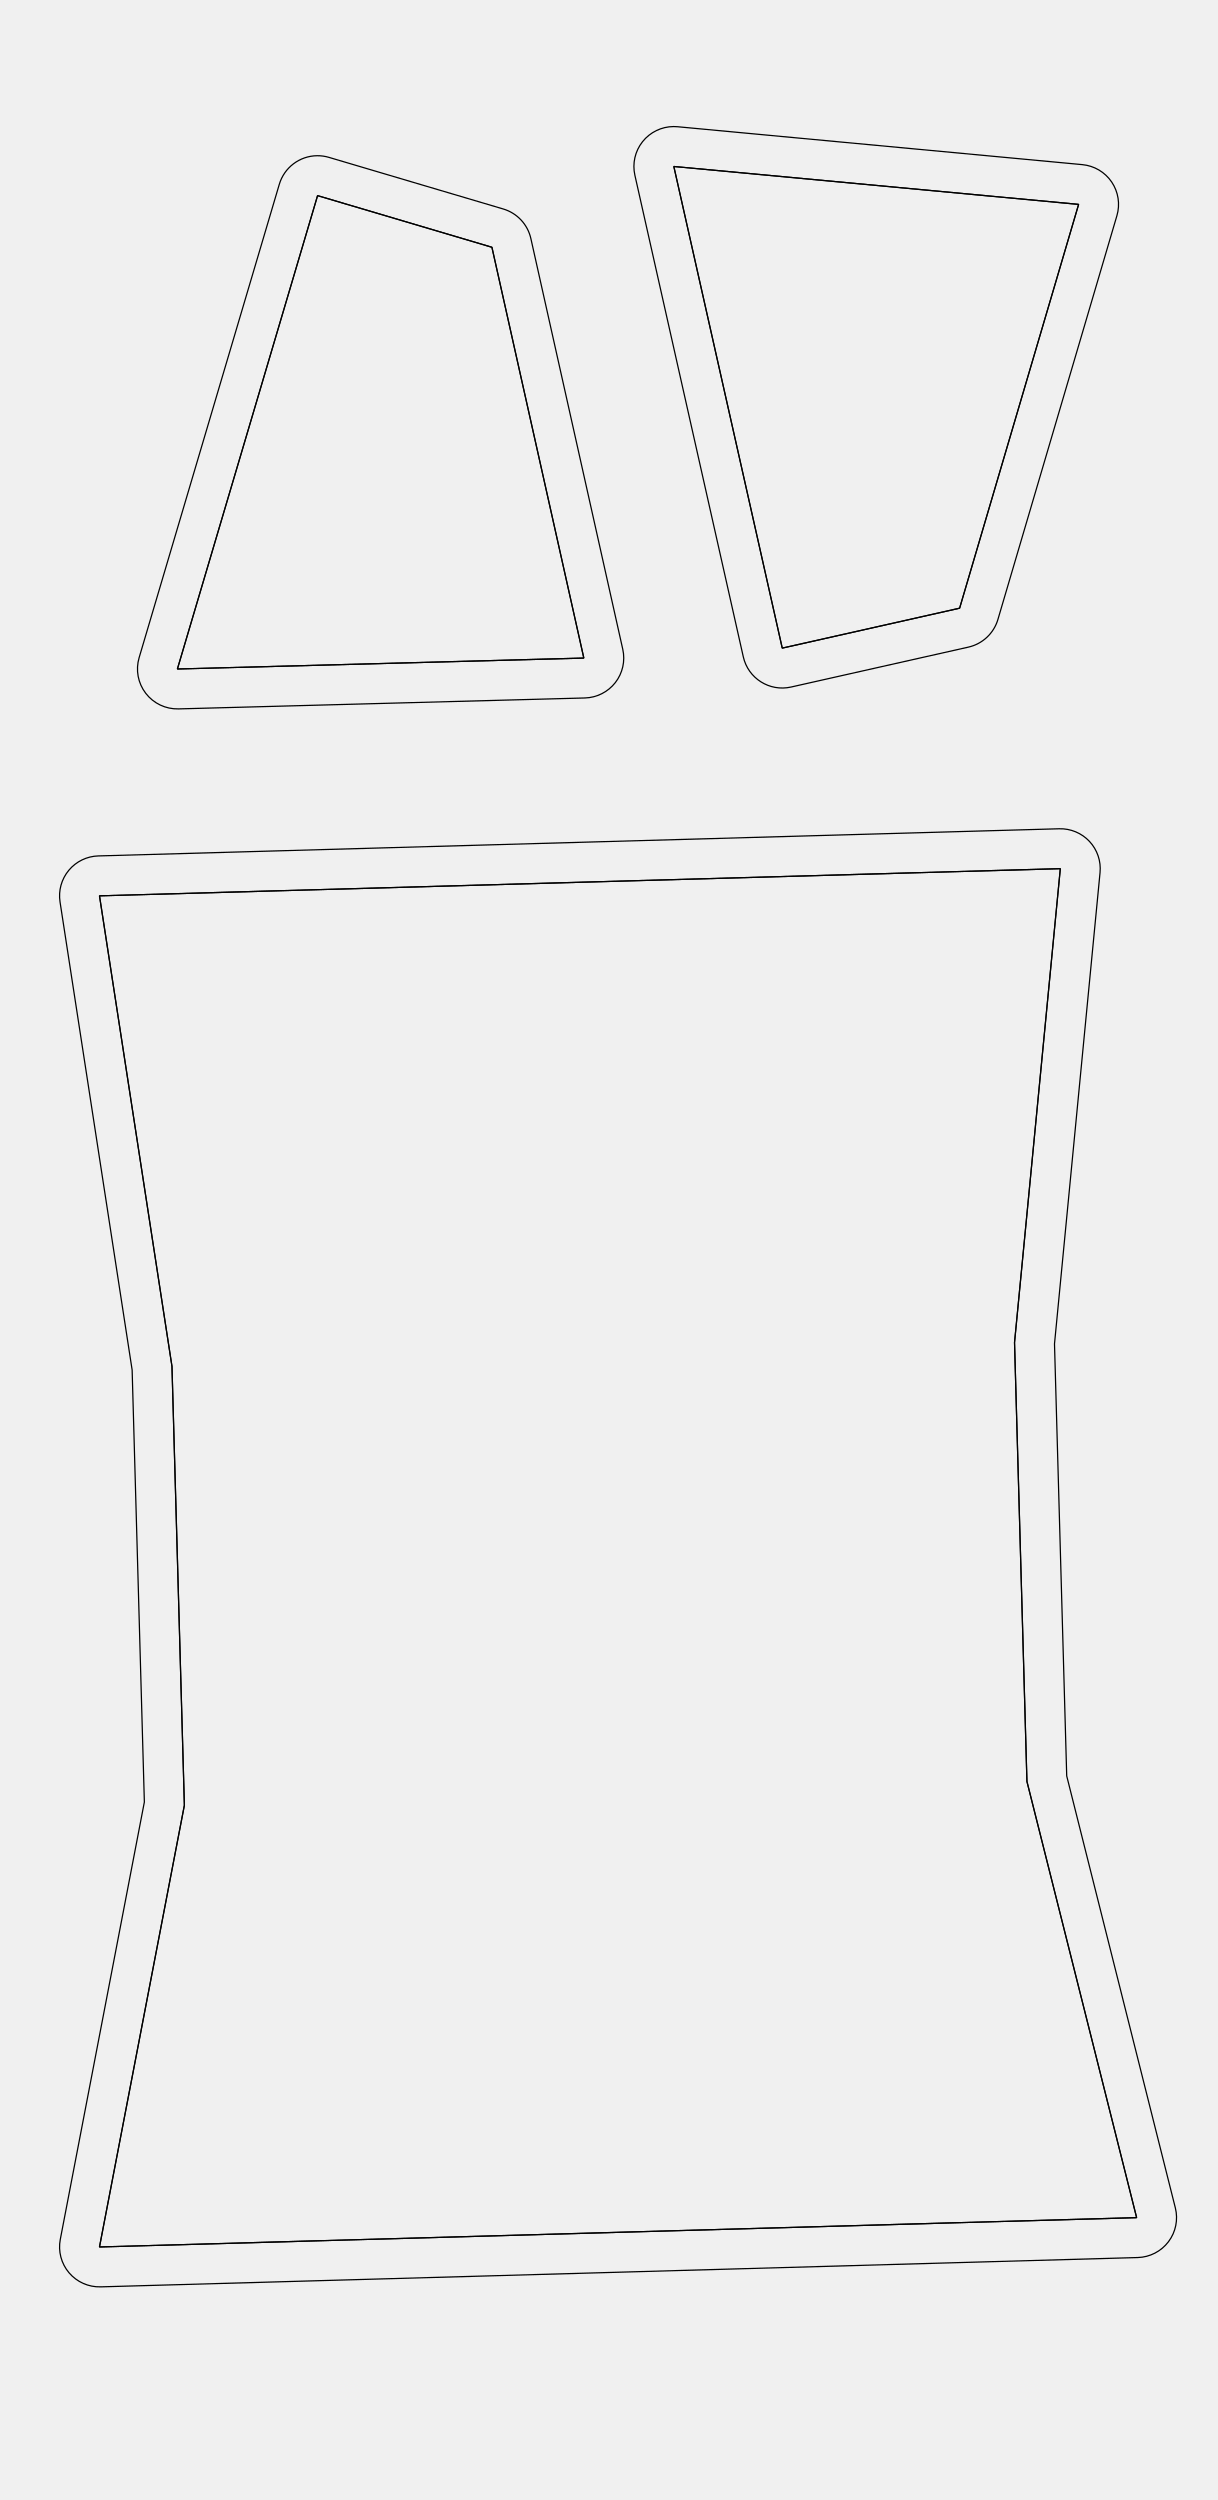
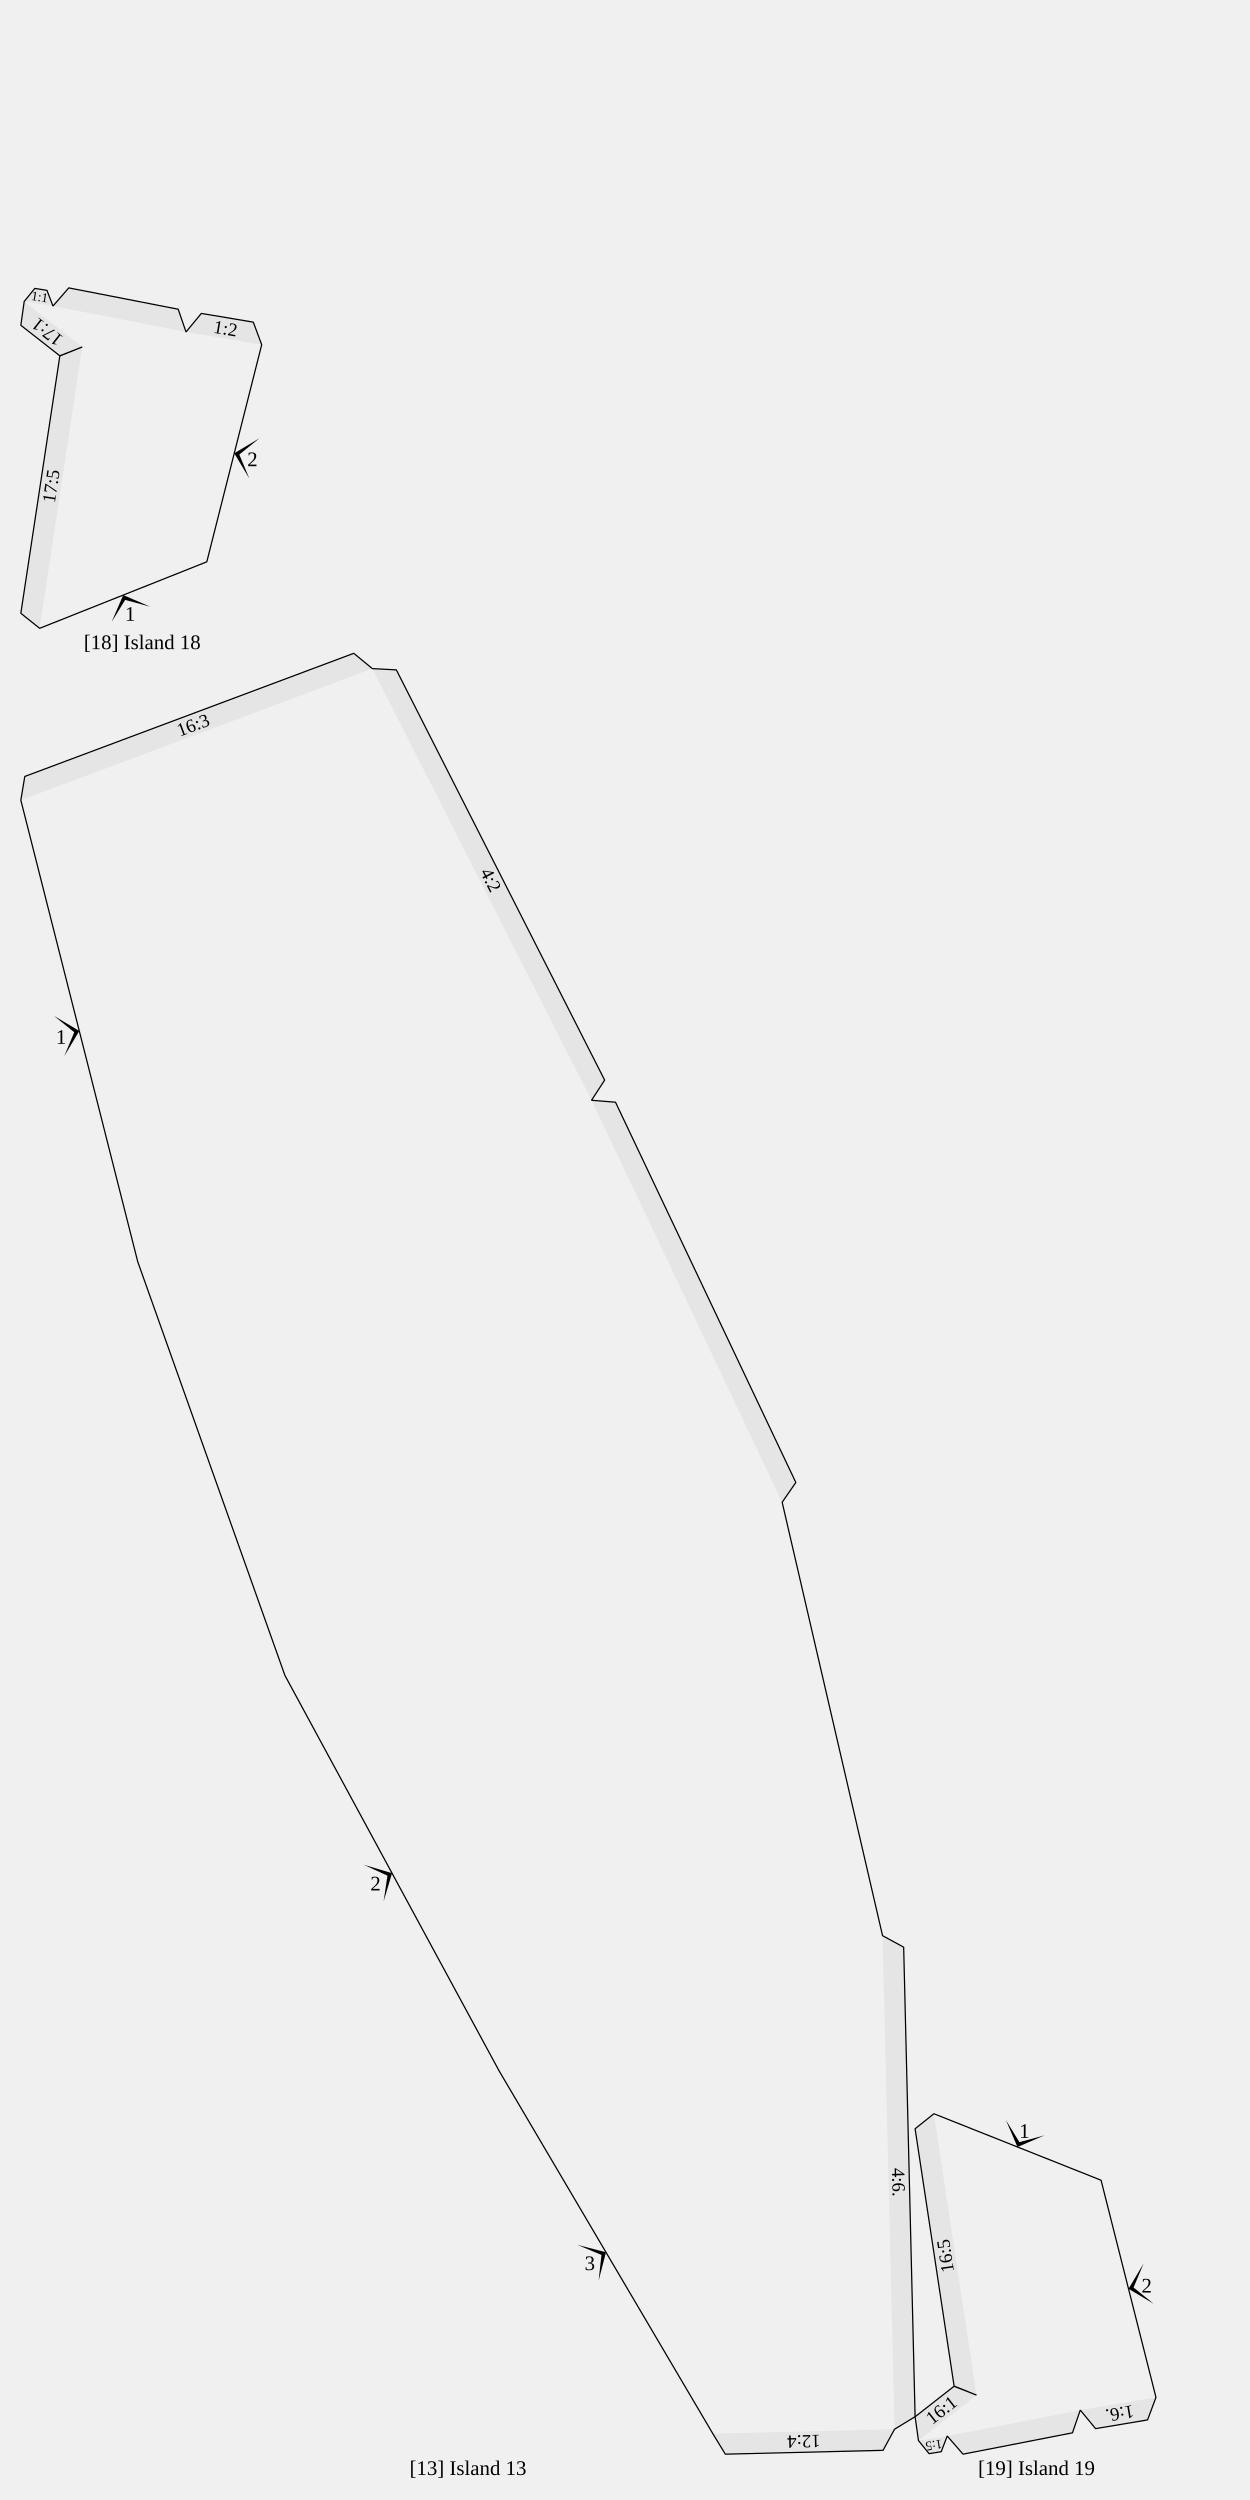
- <svg xmlns="http://www.w3.org/2000/svg" xmlns:xlink="http://www.w3.org/1999/xlink" version="1.1" width="292.10mm" height="600.00mm" viewBox="0 0 292.10 600.00" id="svg5200">
-   <defs id="defs5204" />
-   <style type="text/css" id="style5180">
+ <svg xmlns="http://www.w3.org/2000/svg" version="1.1" width="300.00mm" height="600.00mm" viewBox="0 0 300.00 600.00">
+   <style type="text/css">
    path {
        fill: none;
        stroke-linecap: butt;
        stroke-linejoin: bevel;
        stroke-dasharray: none;
    }
    path.outer {
        stroke: #000000;
        stroke-dasharray: none;
        stroke-dashoffset: 0;
        stroke-width: 0.3;
        stroke-opacity: 1.0;
    }
    path.convex {
        stroke: #000000;
        stroke-dasharray: 0.50,1.00;
        stroke-dashoffset:0;
        stroke-width:0.2;
        stroke-opacity: 1.0
    }
    path.concave {
        stroke: #000000;
        stroke-dasharray: 1.00,0.50,0.20,0.50;
        stroke-dashoffset: 0;
        stroke-width: 0.2;
        stroke-opacity: 1.0
    }
    path.freestyle {
        stroke: #000000;
        stroke-dasharray: none;
        stroke-dashoffset: 0;
        stroke-width: 0.2;
        stroke-opacity: 1.0
    }
    path.outer_background {
        stroke: #ffffff;
        stroke-opacity: 1.0;
        stroke-width: 0.5
    }
    path.inner_background {
        stroke: #ffffff;
        stroke-opacity: 1.0;
        stroke-width: 0.2
    }
    path.sticker {
        fill: #e5e5e5;
        stroke: none;
        fill-opacity: 1.0;
    }
    path.arrow {
        fill: #000000;
    }
    text {
        font-style: normal;
        fill: #000000;
        fill-opacity: 1.0;
        stroke: none;
    }
    text, tspan {
        text-anchor:middle;
    }
    </style>
-   <g id="g5184" transform="rotate(-12.68669,227.149,107.8521)" />
-   <g id="g5188" transform="rotate(16.49562,467.9341,-255.5251)" />
-   <g id="g5196" transform="translate(18.87616,-55.7296)">
-     <path xlink:href="#path5194" style="fill:none;stroke:#000000;stroke-width:0.3;stroke-linecap:butt;stroke-linejoin:bevel;stroke-dasharray:none;stroke-dashoffset:0;stroke-opacity:1" id="path5391" d="m 142.842,95.686 26.021,115.59 42.57,-9.582 28.561,-96.912 z M 57.342,102.682 23.699,216.289 121.242,213.666 99.182,115.072 Z m 178.258,161.529 -39.457,1.115 -75.842,2.143 -75.842,2.145 L 5,270.729 22.396,383.654 25.375,488.998 5,595 l 48.617,-1.375 75.842,-2.143 75.842,-2.145 48.615,-1.373 -26.328,-104.684 -2.979,-105.342 z" />
-     <path xlink:href="#path5194" style="fill:none;stroke:#000000;stroke-width:0.3;stroke-linecap:butt;stroke-linejoin:bevel;stroke-dasharray:none;stroke-dashoffset:0;stroke-opacity:1" id="path5393" d="m 142.777,86.105 a 9.581,9.581 0 0 0 -9.281,11.684 l 26.021,115.59 a 9.581,9.581 0 0 0 11.449,7.242 l 42.57,-9.582 a 9.581,9.581 0 0 0 7.086,-6.637 l 28.561,-96.912 a 9.581,9.581 0 0 0 -8.297,-12.248 l -97.152,-9.096 a 9.581,9.581 0 0 0 -0.957,-0.041 z M 57.227,93.102 A 9.581,9.581 0 0 0 48.156,99.961 L 14.514,213.568 a 9.581,9.581 0 0 0 9.443,12.297 L 121.5,223.242 a 9.581,9.581 0 0 0 9.092,-11.668 l -22.061,-98.594 a 9.581,9.581 0 0 0 -6.629,-7.094 L 60.062,93.496 A 9.581,9.581 0 0 0 57.227,93.102 Z M 235.328,254.635 195.871,255.75 120.029,257.893 44.188,260.037 4.729,261.152 A 9.581,9.581 0 0 0 -4.469,272.188 L 12.836,384.521 15.77,488.221 -4.408,593.191 a 9.581,9.581 0 0 0 9.68,11.385 l 48.617,-1.375 75.842,-2.143 75.842,-2.145 48.613,-1.373 a 9.581,9.581 0 0 0 9.021,-11.912 L 237.135,481.961 234.203,378.266 245.135,265.133 a 9.581,9.581 0 0 0 -9.807,-10.498 z" />
-     <path id="path5194" style="fill:none;stroke:#000000;stroke-width:0.3;stroke-linecap:butt;stroke-linejoin:bevel;stroke-dasharray:none;stroke-dashoffset:0;stroke-opacity:1" d="m 44.459,269.613 75.842,-2.144 75.842,-2.144 39.459,-1.115 -10.991,113.729 2.977,105.343 26.329,104.683 -48.617,1.374 -75.842,2.144 -75.842,2.144 -48.617,1.374 L 25.374,488.997 22.397,383.654 5,270.728 Z M 23.699,216.288 57.342,102.681 99.183,115.071 121.242,213.666 Z M 239.994,104.781 211.434,201.693 168.863,211.276 142.841,95.685 Z" />
+   <g>
+     <g>
+       <text transform="translate(34.13192 155.7927)" style="font-size:5.00">
+         <tspan>[18] Island 18</tspan>
+       </text>
+       <path class="sticker" d=" M 12.712 73.449 L 16.502 69.093 L 42.765 74.212 L 44.642 79.672 Z M 5.81 72.352 L 8.351 69.217 L 11.268 69.681 L 12.712 73.449 Z M 44.642 79.672 L 48.318 75.22 L 60.791 77.316 L 62.809 82.726 Z M 19.747 83.266 L 14.392 85.423 L 5 78.068 L 5.81 72.352 Z M 9.511 150.793 L 5 147.189 L 14.371 85.371 L 19.747 83.266 Z " />
+       <path class="outer" d=" M 9.511 150.793 L 5 147.189 L 14.371 85.371 L 19.747 83.266 L 14.392 85.423 L 5 78.068 L 5.81 72.352 L 8.351 69.217 L 11.268 69.681 L 12.712 73.449 L 16.502 69.093 L 42.765 74.212 L 44.642 79.672 L 48.318 75.22 L 60.791 77.316 L 62.809 82.726 L 49.634 134.836 Z " />
+       <text transform="matrix(0.987603 0.156975 -0.156975 0.987603 9.359589 72.27885)" style="font-size:3.14">
+         <tspan>1:1</tspan>
+       </text>
+       <text transform="matrix(0.986163 0.165778 -0.165778 0.986163 53.87472 80.31135)" style="font-size:4.50">
+         <tspan>1:2</tspan>
+       </text>
+       <text transform="matrix(-0.787317 -0.616549 0.616549 -0.787317 12.2237 78.51725)" style="font-size:4.50">
+         <tspan>17:1</tspan>
+       </text>
+       <g>
+         <path transform="matrix(4.646075 -1.847698 1.847698 4.646075 29.57234 142.8145)" class="arrow" d="M 0 0 L 1 1 L 0 0.25 L -1 1 Z" />
+         <text transform="translate(31.23527 148.996)" style="font-size:5.00">
+           <tspan>1</tspan>
+         </text>
+       </g>
+       <g>
+         <path transform="matrix(1.225576 -4.84747 4.84747 1.225576 56.2213 108.781)" class="arrow" d="M 0 0 L 1 1 L 0 0.25 L -1 1 Z" />
+         <text transform="translate(60.58402 111.8841)" style="font-size:5.00">
+           <tspan>2</tspan>
+         </text>
+       </g>
+       <text transform="matrix(0.149877 -0.988705 0.988705 0.149877 13.73921 116.8944)" style="font-size:4.50">
+         <tspan>17:5</tspan>
+       </text>
+     </g>
+     <g>
+       <text transform="translate(112.3118 594)" style="font-size:5.00">
+         <tspan>[13] Island 13</tspan>
+       </text>
+       <path class="sticker" d=" M 89.356 160.463 L 95.121 160.773 L 145.117 259.229 L 141.966 264.066 Z M 214.695 583.01 L 211.931 588.079 L 174.079 589 L 171.072 584.072 Z M 5 192.043 L 5.951 186.348 L 84.9 156.793 L 89.356 160.463 Z M 211.812 464.561 L 216.881 467.325 L 219.624 580.002 L 214.695 583.01 Z M 141.966 264.066 L 147.721 264.532 L 191 355.792 L 187.719 360.543 Z " />
+       <path class="outer" d=" M 211.812 464.561 L 216.881 467.325 L 219.624 580.002 L 214.695 583.01 L 211.931 588.079 L 174.079 589 L 171.072 584.072 L 119.792 497.021 L 68.38 402.105 L 33.057 302.81 L 5 192.043 L 5.951 186.348 L 84.9 156.793 L 89.356 160.463 L 95.121 160.773 L 145.117 259.229 L 141.966 264.066 L 147.721 264.532 L 191 355.792 L 187.719 360.543 Z " />
+       <g>
+         <path transform="matrix(1.227733 4.846924 -4.846924 1.227733 19.02867 247.4263)" class="arrow" d="M 0 0 L 1 1 L 0 0.25 L -1 1 Z" />
+         <text transform="translate(14.66644 250.5312)" style="font-size:5.00">
+           <tspan>1</tspan>
+         </text>
+       </g>
+       <g>
+         <path transform="matrix(2.381355 4.396493 -4.396493 2.381355 94.08618 449.5628)" class="arrow" d="M 0 0 L 1 1 L 0 0.25 L -1 1 Z" />
+         <text transform="translate(90.12933 453.706)" style="font-size:5.00">
+           <tspan>2</tspan>
+         </text>
+       </g>
+       <text transform="matrix(0.45277 0.891627 -0.891627 0.45277 116.4636 211.8573)" style="font-size:4.50">
+         <tspan>4:2</tspan>
+       </text>
+       <text transform="matrix(-0.999704 0.024335 -0.024335 -0.999704 192.9054 584.4405)" style="font-size:4.50">
+         <tspan>12:4</tspan>
+       </text>
+       <g>
+         <path transform="matrix(2.5378 4.308082 -4.308082 2.5378 145.4318 540.5464)" class="arrow" d="M 0 0 L 1 1 L 0 0.25 L -1 1 Z" />
+         <text transform="translate(141.5545 544.8304)" style="font-size:5.00">
+           <tspan>3</tspan>
+         </text>
+       </g>
+       <text transform="matrix(0.936526 -0.350599 0.350599 0.936526 46.86256 175.4102)" style="font-size:4.50">
+         <tspan>16:3</tspan>
+       </text>
+       <text transform="matrix(0.024335 0.999704 -0.999704 0.024335 214.1533 523.7636)" style="font-size:4.50">
+         <tspan>4:6.</tspan>
+       </text>
+     </g>
+     <g>
+       <text transform="translate(248.7554 594)" style="font-size:5.00">
+         <tspan>[19] Island 19</tspan>
+       </text>
+       <path class="sticker" d=" M 259.266 578.421 L 257.389 583.881 L 231.125 589 L 227.335 584.645 Z M 227.335 584.645 L 225.891 588.412 L 222.974 588.876 L 220.434 585.742 Z M 277.432 575.367 L 275.414 580.777 L 262.941 582.873 L 259.266 578.421 Z M 220.434 585.742 L 219.624 580.025 L 229.015 572.671 L 234.371 574.827 Z M 234.371 574.827 L 228.995 572.723 L 219.624 510.904 L 224.134 507.3 Z " />
+       <path class="outer" d=" M 228.995 572.723 L 219.624 510.904 L 224.134 507.3 L 264.257 523.257 L 277.432 575.367 L 275.414 580.777 L 262.941 582.873 L 259.266 578.421 L 257.389 583.881 L 231.125 589 L 227.335 584.645 L 225.891 588.412 L 222.974 588.876 L 220.434 585.742 L 219.624 580.025 L 229.015 572.671 L 234.371 574.827 Z " />
+       <text transform="matrix(-0.987602 0.156981 -0.156981 -0.987602 223.9832 585.8143)" style="font-size:3.14">
+         <tspan>1:5</tspan>
+       </text>
+       <text transform="matrix(-0.986163 0.165776 -0.165776 -0.986163 268.4982 577.7818)" style="font-size:4.50">
+         <tspan>1:6.</tspan>
+       </text>
+       <text transform="matrix(0.787314 -0.616552 0.616552 0.787314 226.8472 579.5759)" style="font-size:4.50">
+         <tspan>16:1</tspan>
+       </text>
+       <g>
+         <path transform="matrix(-4.646072 -1.847704 1.847704 -4.646072 244.1959 515.2787)" class="arrow" d="M 0 0 L 1 1 L 0 0.25 L -1 1 Z" />
+         <text transform="translate(245.8588 513.0972)" style="font-size:5.00">
+           <tspan>1</tspan>
+         </text>
+       </g>
+       <g>
+         <path transform="matrix(-1.225566 -4.847472 4.847472 -1.225566 270.8448 549.3122)" class="arrow" d="M 0 0 L 1 1 L 0 0.25 L -1 1 Z" />
+         <text transform="translate(275.2075 550.2091)" style="font-size:5.00">
+           <tspan>2</tspan>
+         </text>
+       </g>
+       <text transform="matrix(-0.149876 -0.988705 0.988705 -0.149876 228.3627 541.1988)" style="font-size:4.50">
+         <tspan>16:5</tspan>
+       </text>
+     </g>
  </g>
</svg>
